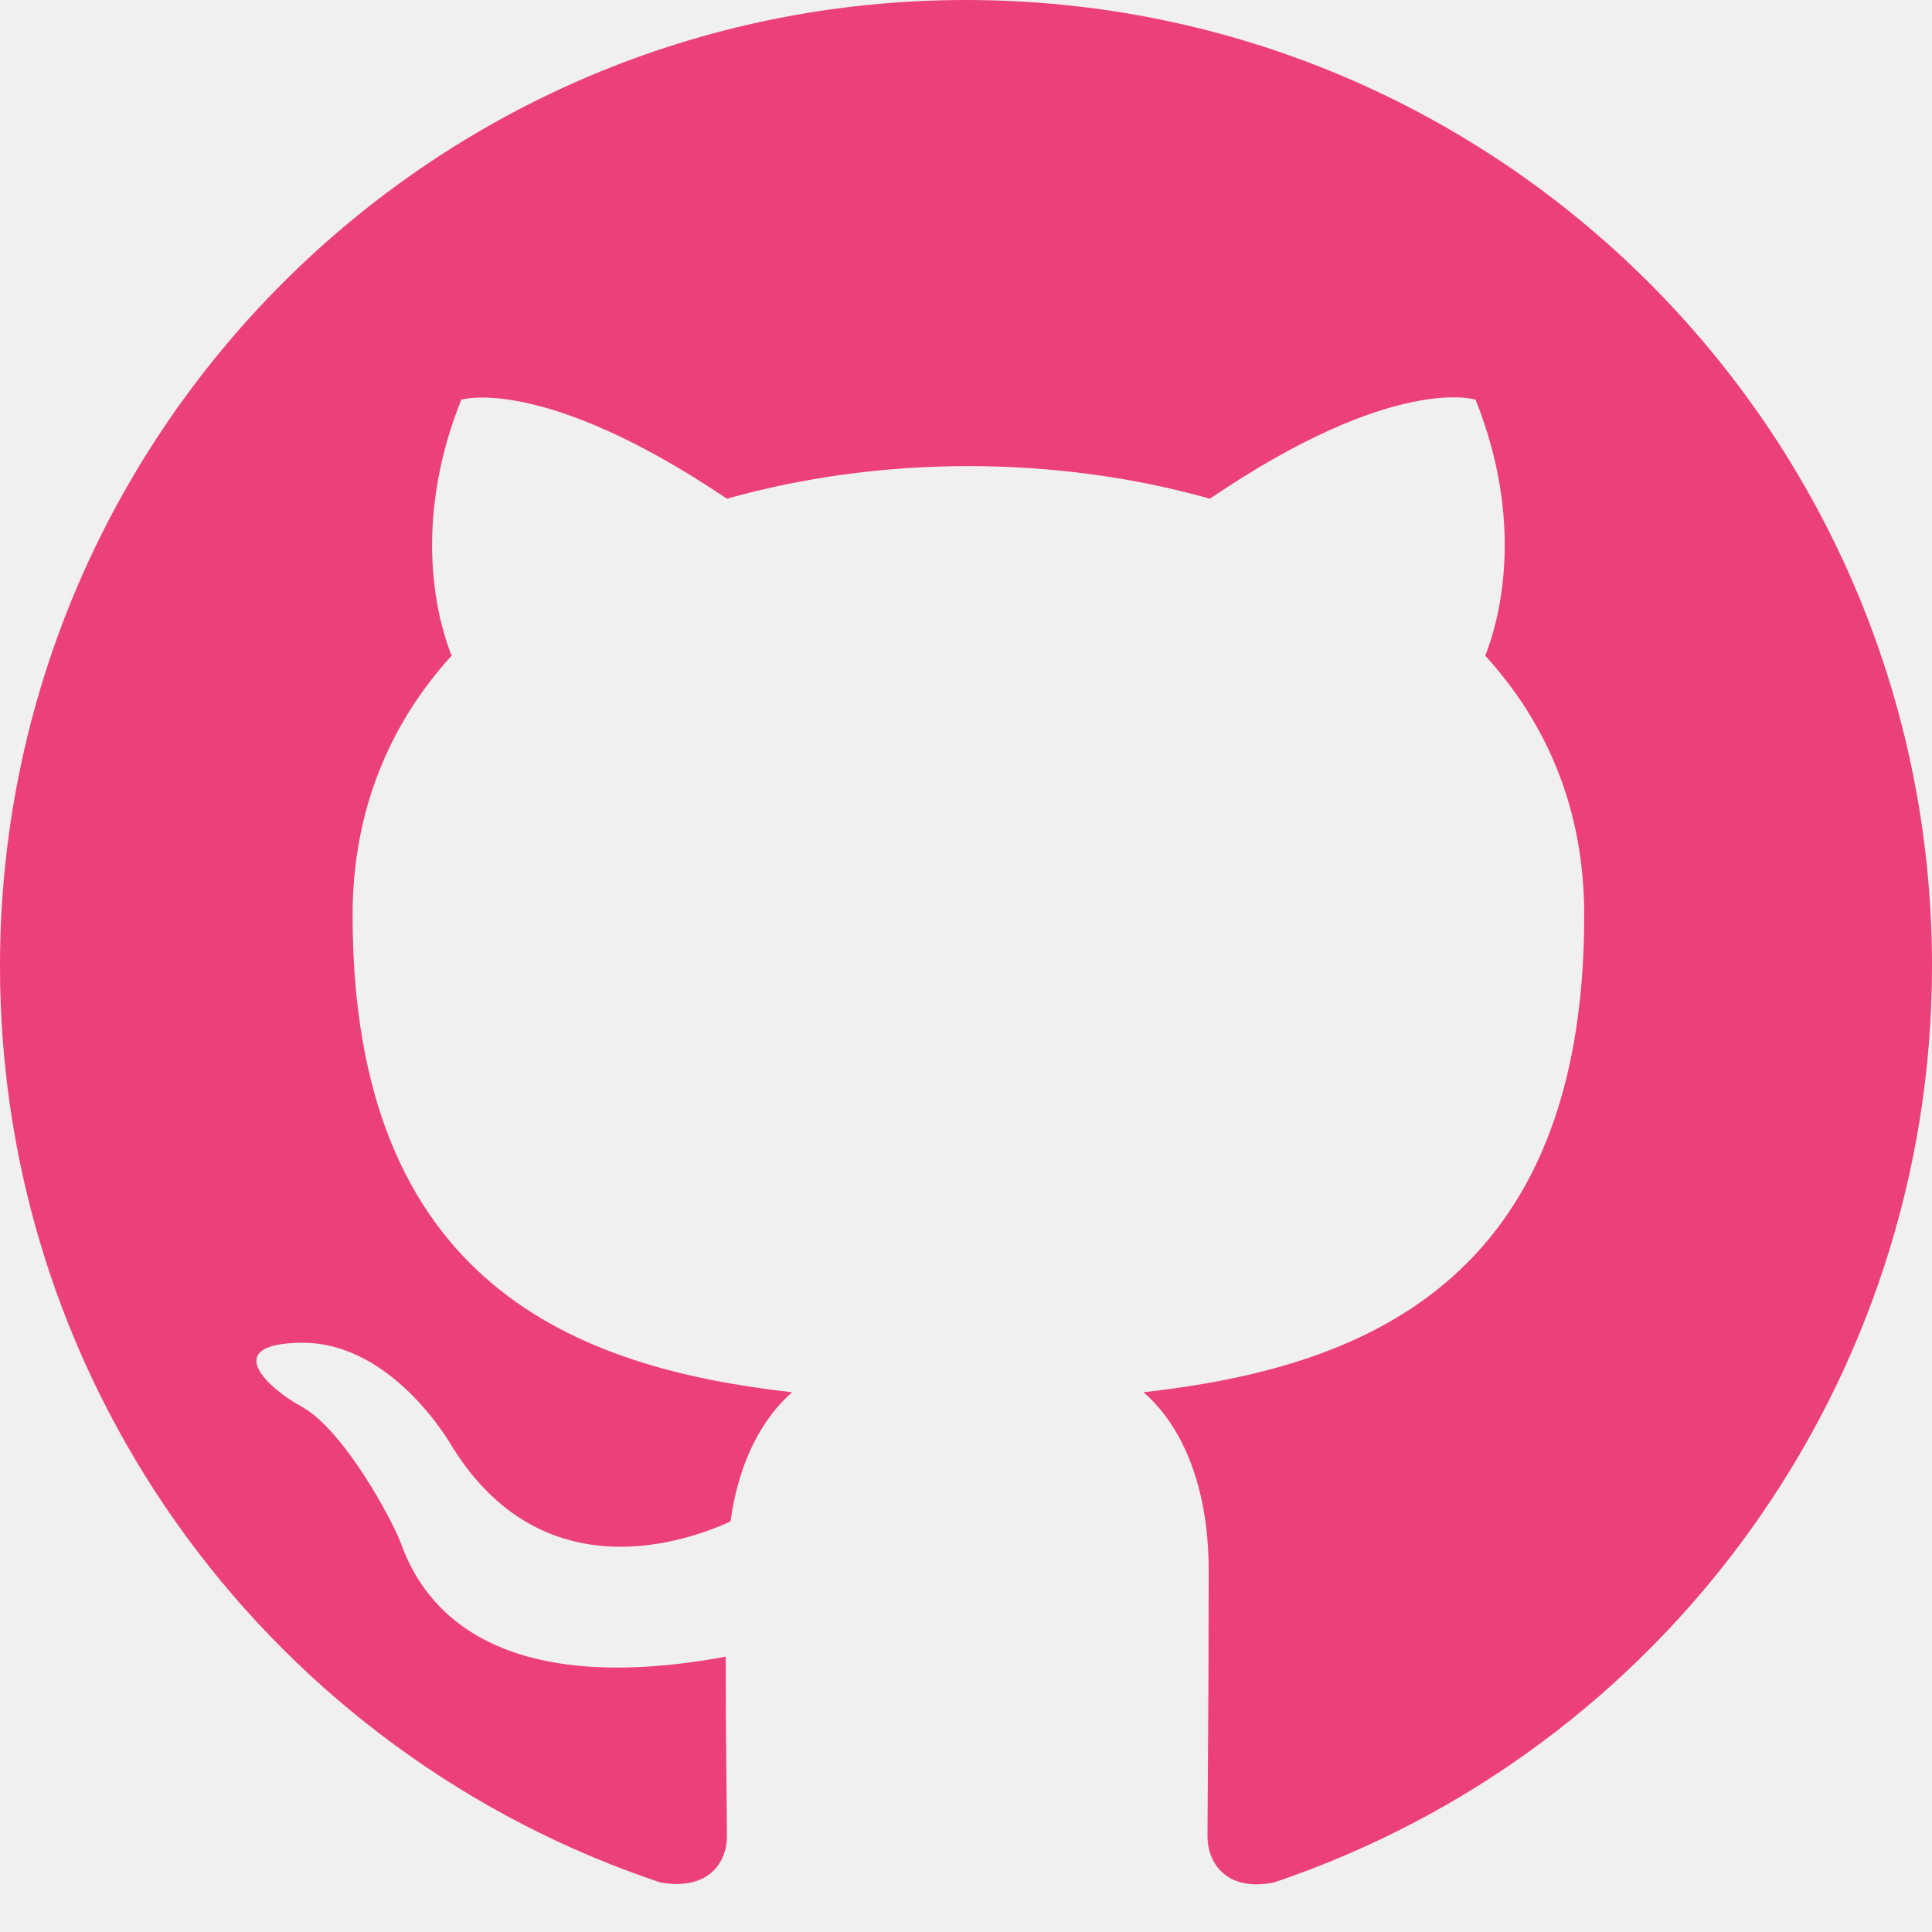
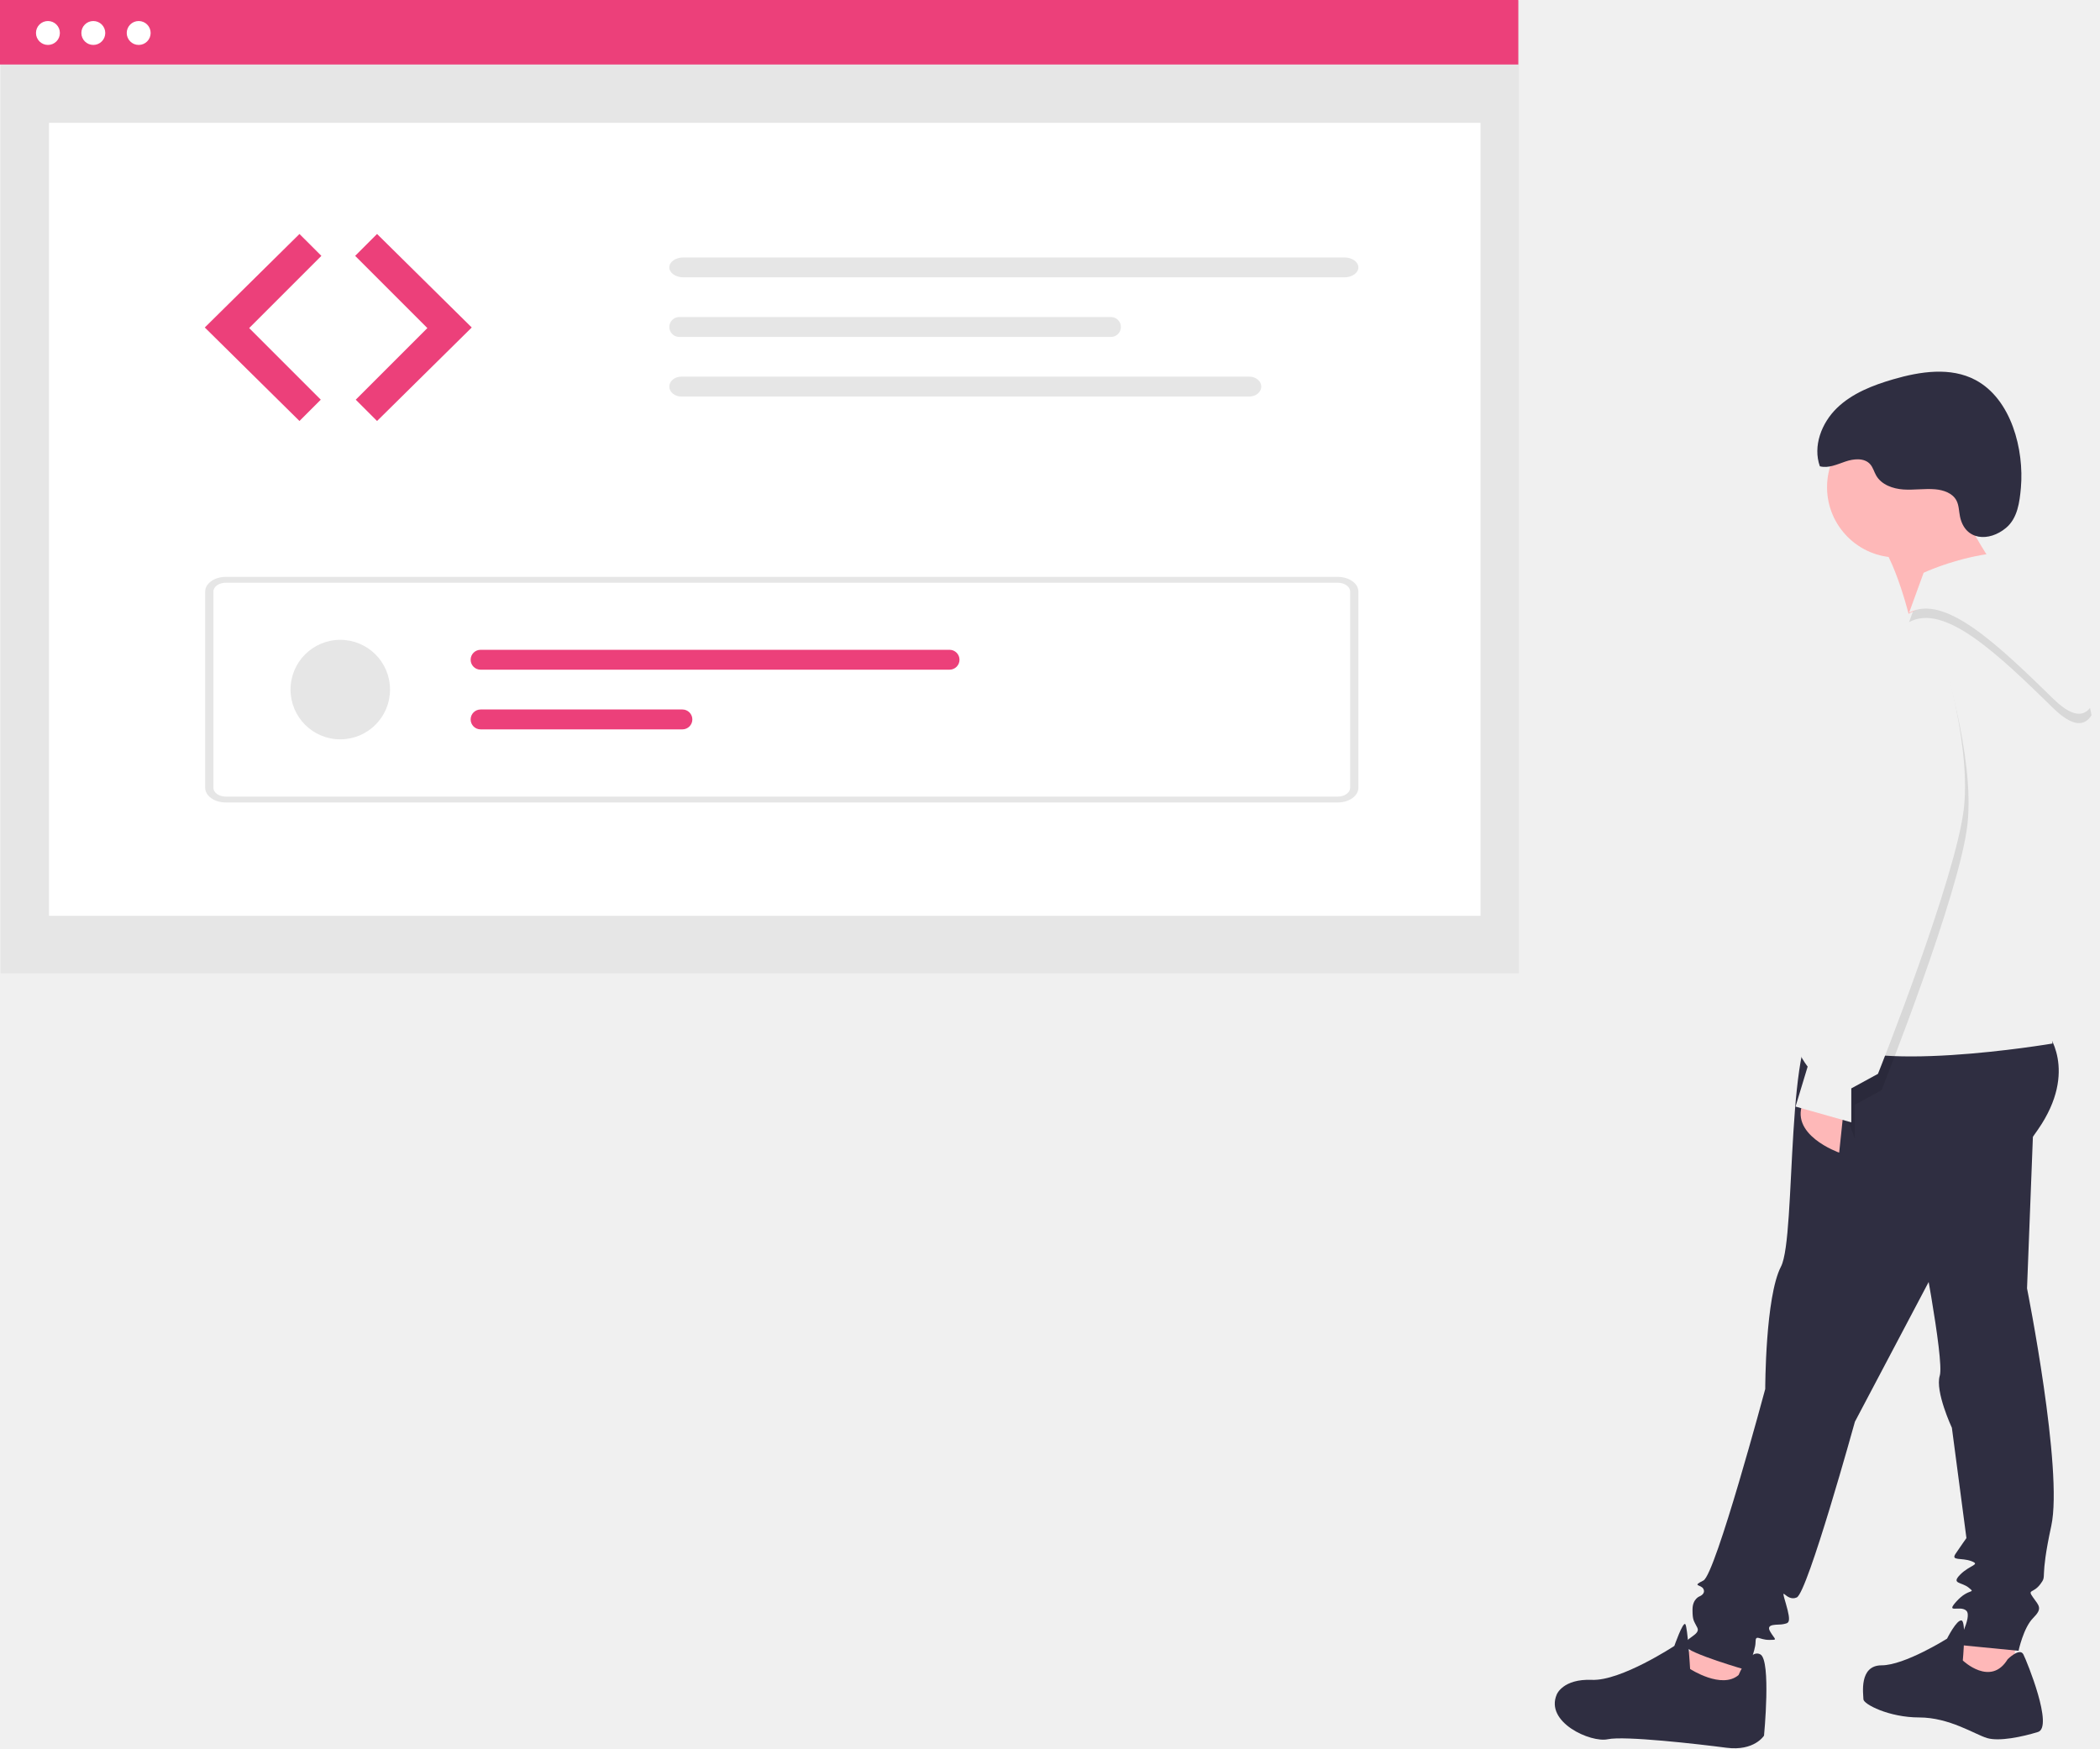
- <svg xmlns="http://www.w3.org/2000/svg" width="270" height="270" fill="#EC407A" class="bi bi-github" viewBox="0 0 16 16">
-   <path d="M8 0C3.58 0 0 3.58 0 8c0 3.54 2.29 6.53 5.47 7.59.4.07.55-.17.55-.38 0-.19-.01-.82-.01-1.49-2.01.37-2.53-.49-2.69-.94-.09-.23-.48-.94-.82-1.13-.28-.15-.68-.52-.01-.53.63-.01 1.08.58 1.23.82.72 1.21 1.87.87 2.33.66.07-.52.28-.87.51-1.07-1.78-.2-3.64-.89-3.64-3.95 0-.87.31-1.59.82-2.15-.08-.2-.36-1.02.08-2.12 0 0 .67-.21 2.2.82.64-.18 1.32-.27 2-.27.68 0 1.36.09 2 .27 1.53-1.04 2.2-.82 2.2-.82.44 1.1.16 1.92.08 2.12.51.56.82 1.27.82 2.15 0 3.07-1.87 3.75-3.65 3.95.29.25.54.73.54 1.48 0 1.07-.01 1.93-.01 2.2 0 .21.15.46.55.38A8.012 8.012 0 0 0 16 8c0-4.42-3.58-8-8-8z" />
+ <svg xmlns="http://www.w3.org/2000/svg" data-name="Layer 1" width="845.724" height="704.031" viewBox="0 0 845.724 704.031">
+   <g id="f1503154-f50a-4680-8aa4-587be41cac87" data-name="Group 2">
+     <path id="a9e5a31c-10e6-4175-9779-4994367672f7-380" data-name="Path 4" d="M880.724,762.754l-1.464,19.525-29.773-9.762,12.2-14.643Z" transform="translate(-177.1378 -97.98434)" fill="#feb8b8" />
+     <path id="f499a4aa-6a35-40fc-8432-e4c7ab26d048-381" data-name="Path 5" d="M989.083,756.409l-1.467,19.035-16.595,2.441-9.762-9.274,11.226-18.06Z" transform="translate(-177.1378 -97.98434)" fill="#feb8b8" />
+     <path id="fb70bf31-eafd-4d8a-8310-5130d8d104e1-382" data-name="Path 6" d="M1001.285,513.336s13.179,15.619-3.417,39.536-36.607,47.346-36.607,47.346l-37.1,70.286s-19.036,68.822-23.429,70.774-6.833-5.857-4.393,2.44.976,7.81-.976,8.3-7.321-.488-5.369,2.929,3.417,3.417-.488,3.417-5.369-2.44-5.369.976-3.417,11.226-3.417,11.226-23.917-6.833-24.893-9.762,6.345-4.393,4.881-7.321-1.952-2.929-1.952-7.321,2.929-5.369,2.929-5.369,2.44-.976,1.464-2.929-4.881-.976,0-3.417,24.895-77.121,24.895-77.121,0-37.1,6.345-49.3,1.464-99.084,16.6-100.06S1001.285,513.336,1001.285,513.336Z" transform="translate(-177.1378 -97.98434)" fill="#2f2e41" />
+     <path id="a89455c2-275d-4b70-b13c-192fbe474176-383" data-name="Path 7" d="M996.404,541.157l-2.929,75.655s14.643,73.215,9.762,95.667-1.464,19.524-4.393,23.429-5.369,1.952-2.929,5.369,3.9,4.393,0,8.3-5.857,13.179-5.857,13.179l-24.893-2.44s6.345-11.226,3.9-13.667-8.786,1.464-3.9-3.9,7.81-2.929,4.881-5.369-7.321-1.464-3.417-5.369,8.3-3.9,4.393-5.369-8.3,0-6.345-2.929,4.393-6.345,4.393-6.345l-5.857-44.417s-6.833-14.643-4.881-20.988-8.3-58.572-8.3-58.572Z" transform="translate(-177.1378 -97.98434)" fill="#2f2e41" />
+     <path id="a3024be5-ad86-493a-9bfb-258ab58160a1-384" data-name="Path 8" d="M985.668,766.17s4.881-4.881,6.345-1.952,12.2,29.286,5.857,31.238-15.619,3.9-20.5,2.44-15.131-8.3-27.333-8.3-22.452-5.369-22.452-7.321-1.952-13.667,7.321-13.667,26.357-10.738,26.357-10.738,3.9-7.81,5.857-7.321.488,16.107.488,16.107S978.832,777.396,985.668,766.17Z" transform="translate(-177.1378 -97.98434)" fill="#2f2e41" />
+     <path id="a57c92ce-496a-44de-934b-3ddd78679762-385" data-name="Path 9" d="M877.308,772.515s4.393-10.738,8.786-8.3,1.464,32.7,1.464,32.7-3.9,6.345-15.131,4.881-41-4.881-47.834-3.417-25.381-6.833-20.5-18.06c0,0,2.44-6.345,14.155-5.857s33.191-13.667,33.191-13.667,3.417-9.762,4.393-8.786,1.952,18.06,1.952,18.06S870.475,778.372,877.308,772.515Z" transform="translate(-177.1378 -97.98434)" fill="#2f2e41" />
+     <circle id="fa315d33-3eeb-4d45-ab88-aeb0e9694c5a" data-name="Ellipse 2" cx="764.111" cy="196.196" r="28.31" fill="#feb8b8" />
+     <path id="fbae87ba-2986-46ef-9932-134b7e0cae24-386" data-name="Path 10" d="M963.213,296.132s15.131,30.262,20.5,33.191-36.607,20.989-36.607,20.989-6.833-29.774-15.131-36.119S963.213,296.132,963.213,296.132Z" transform="translate(-177.1378 -97.98434)" fill="#feb8b8" />
+     <path id="fc15680c-e415-4000-ac02-b1f296562473-387" data-name="Path 11" d="M919.773,543.597l-1.952,18.548s-20.988-7.321-14.155-20.988Z" transform="translate(-177.1378 -97.98434)" fill="#feb8b8" />
+     <path id="ae3770ab-4aa4-41b9-9f4d-4c69df699916-388" data-name="Path 12" d="M911.478,515.776c14.643,15.615,92.247,2.436,92.247,2.436l-.972-11.225,9.762-10.243-2.927-47.837s8.78-22.45,10.243-56.617a30.78,30.78,0,0,0-.378-6.278c-5.032-30.607-54.87-50.32-56.239-49.857-.689.227-8.025,4.05-15.681,8.072-8.789,4.617-17.994,9.5-17.994,9.5-11.716,4.4-9.762,74.687-13.67,81.031s0,28.3,0,28.3l-4.39,20.987S896.831,500.161,911.478,515.776Z" transform="translate(-177.1378 -97.98434)" fill="#f0f0f0" />
+     <path id="b41fb511-fd5e-48e5-b733-0d9230f6b6d5-389" data-name="Path 13" d="M958.783,360.824s13.667,41,10.738,68.822-34.655,107.382-34.655,107.382l-10.733,5.857v13.666l-7.553-20.458,20.77-43.428S911.433,342.765,958.783,360.824Z" transform="translate(-177.1378 -97.98434)" opacity="0.1" style="isolation:isolate" />
+     <path id="efbdbf49-3b58-4bc5-8391-5fbab31acdf7-390" data-name="Path 14" d="M945.965,348.522c14.161-7.808,35.639,12.7,58.09,34.657,8.063,7.883,12.726,7.09,15.4,2.832-5.032-30.607-54.87-50.32-56.239-49.857-.689.227-8.025,4.05-15.681,8.072Z" transform="translate(-177.1378 -97.98434)" opacity="0.1" style="isolation:isolate" />
+     <path id="a2828270-d54b-4ede-bb2b-8639f55947f0-391" data-name="Path 15" d="M945.972,344.749l5.857-16.107s40.024-19.036,66.381,0l4.393,27.333s3.9,45.393-18.548,23.429S960.125,336.939,945.972,344.749Z" transform="translate(-177.1378 -97.98434)" fill="#f0f0f0" />
+     <path id="f68da632-d878-40c3-a103-67cfc5c970db-392" data-name="Path 16" d="M957.357,354.216s13.667,41,10.738,68.822-34.655,107.382-34.655,107.382l-10.738,5.861v13.667l-22.452-6.345,4.881-16.107s-7.81-9.762-2.44-12.691,4.393-19.036,4.393-19.036S910.011,336.156,957.357,354.216Z" transform="translate(-177.1378 -97.98434)" fill="#f0f0f0" />
+     <path id="f57115f6-7f5b-4177-880b-f5eff1305e5b-393" data-name="Path 17" d="M966.487,306.031c-.462-2.188-.4-4.542-1.448-6.517-1.573-2.961-5.188-4.2-8.529-4.492-4.265-.371-8.562.367-12.833.075s-8.833-1.92-10.959-5.635c-.848-1.482-1.266-3.227-2.391-4.512-2.341-2.674-6.608-2.26-9.972-1.114s-6.873,2.82-10.312,1.924c-2.892-8.091.669-17.424,6.828-23.415s14.465-9.215,22.715-11.618c10.881-3.17,23.126-5.043,33.13.282,14.507,7.721,19.626,28.158,18.288,43.39-.506,5.758-1.333,12.278-5.988,16.165C978.194,316.262,968.547,315.773,966.487,306.031Z" transform="translate(-177.1378 -97.98434)" fill="#2f2e41" />
+     <rect id="e1abf0e4-070b-4c82-8a12-ebedd4e3db02" data-name="Rectangle 1" x="0.262" y="0.347" width="611.461" height="391.607" fill="#e6e6e6" />
+     <rect id="ace8bea0-82e8-49b8-a50c-1e1cb532084f" data-name="Rectangle 2" x="19.746" y="49.464" width="576.492" height="319.322" fill="#fff" />
+     <rect id="b540f353-e277-4512-bc56-a133cea2858b" data-name="Rectangle 3" width="611.461" height="25.977" fill="#ec407a" />
+     <circle id="b2b285b5-c1c3-4b12-9710-2898c7239781" data-name="Ellipse 3" cx="19.305" cy="13.281" r="4.815" fill="#fff" />
+     <circle id="a5a428bb-42a2-4f57-9e6c-9979c01a2490" data-name="Ellipse 4" cx="37.58" cy="13.281" r="4.815" fill="#fff" />
+     <circle id="a9929a25-14ce-4464-bac9-4165f1e3fae6" data-name="Ellipse 5" cx="55.855" cy="13.281" r="4.815" fill="#fff" />
+     <path id="b4a2d72b-abc3-4d2f-a2b8-a2aff6897b26-394" data-name="Path 37" d="M297.743,192.205l-38.133,37.657,38.133,37.656,8.58-8.58-28.835-28.839,29.076-29.076Z" transform="translate(-177.1378 -97.98434)" fill="#ec407a" />
+     <path id="b5120d89-6cbe-4bfa-9a1b-cf9b07deff91-395" data-name="Path 38" d="M328.988,192.205l38.132,37.657-38.132,37.656-8.58-8.58,28.837-28.838-29.078-29.077Z" transform="translate(-177.1378 -97.98434)" fill="#ec407a" />
+     <path id="a31271bd-8e2f-469b-8cee-8b6db3f92f99-396" data-name="Path 65" d="M452.332,201.655c-3.119,0-5.647,1.794-5.647,4.006s2.528,4.006,5.647,4.006h266.214c3.119,0,5.647-1.794,5.647-4.006s-2.528-4.006-5.647-4.006Z" transform="translate(-177.1378 -97.98434)" fill="#e6e6e6" />
+     <path id="bf577952-0fd5-43e0-be6b-ea1966b51a93-397" data-name="Path 78" d="M715.899,421.134h-447.838c-4.578,0-8.288-2.643-8.293-5.9v-79.042c.005-3.257,3.715-5.9,8.293-5.9h447.838c4.578,0,8.288,2.643,8.293,5.9v79.041C724.188,418.49,720.477,421.13,715.899,421.134Zm-447.838-88.484c-2.747,0-4.973,1.586-4.976,3.54v79.041c0,1.954,2.229,3.538,4.976,3.54h447.838c2.747,0,4.973-1.586,4.976-3.54v-79.039c0-1.954-2.229-3.538-4.976-3.54Z" transform="translate(-177.1378 -97.98434)" fill="#e6e6e6" />
+     <circle id="f7f4957b-eaa8-456b-bf02-bacf7de3ef80" data-name="Ellipse 13" cx="137.04" cy="277.695" r="20.036" fill="#e6e6e6" />
+     <path id="fb0f055d-da6e-47f2-bb6d-7ff26d7b746a-398" data-name="Path 79" d="M370.688,359.655a4.006,4.006,0,0,0-.01,8.012H559.549a4.006,4.006,0,0,0,0-8.012Z" transform="translate(-177.1378 -97.98434)" fill="#ec407a" />
+     <path id="bfcde504-8c45-4d21-843b-87b1f7e22ce0-399" data-name="Path 80" d="M370.688,383.692a4.006,4.006,0,0,0-.01,8.012h81.276a4.006,4.006,0,0,0,.01-8.012H370.688Z" transform="translate(-177.1378 -97.98434)" fill="#ec407a" />
+     <path id="a66699ea-75f1-4575-b6d5-52b0b1f8e30c-400" data-name="Path 81" d="M450.388,225.655a4.019,4.019,0,0,0,0,8.012h174.47a4.019,4.019,0,0,0,0-8.012Z" transform="translate(-177.1378 -97.98434)" fill="#e6e6e6" />
+     <path id="bbc4ca7b-25d4-4c7e-b3d4-0411f69bd48f-401" data-name="Path 82" d="M451.536,249.655c-2.679,0-4.851,1.794-4.851,4.006s2.172,4.006,4.851,4.006h228.7c2.679,0,4.851-1.794,4.851-4.006s-2.172-4.006-4.851-4.006Z" transform="translate(-177.1378 -97.98434)" fill="#e6e6e6" />
+   </g>
</svg>
